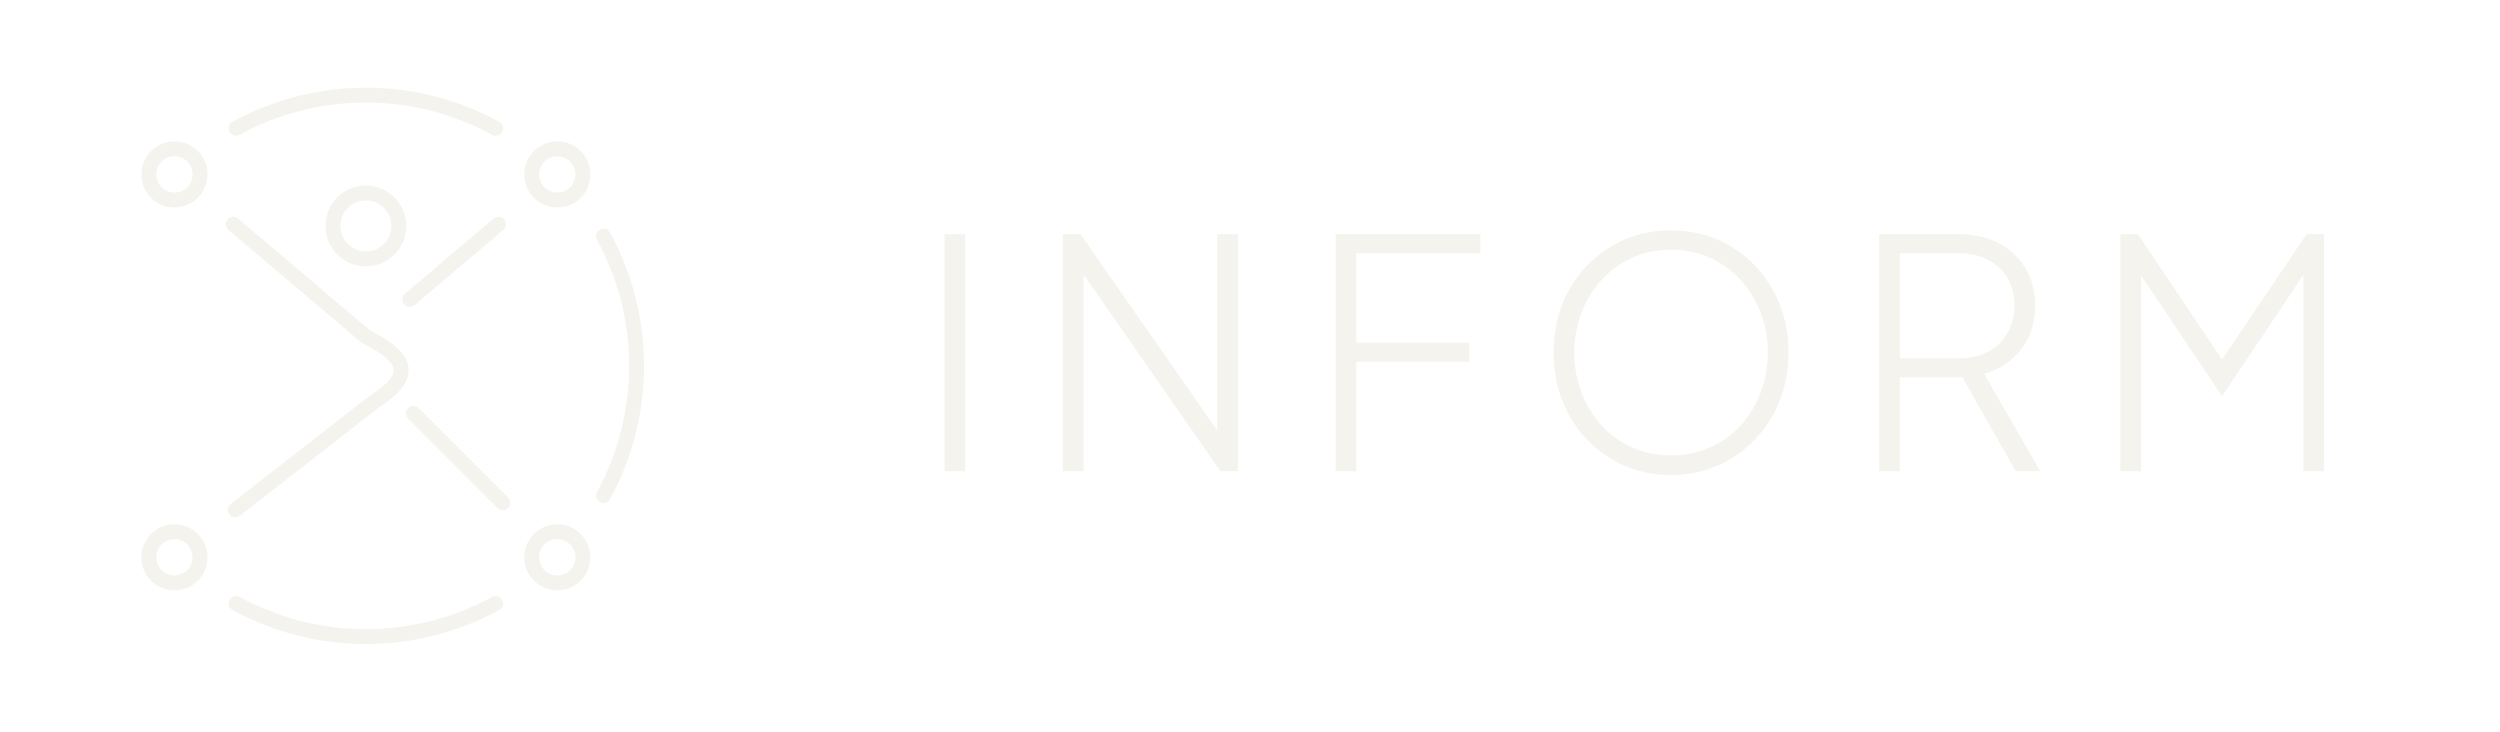
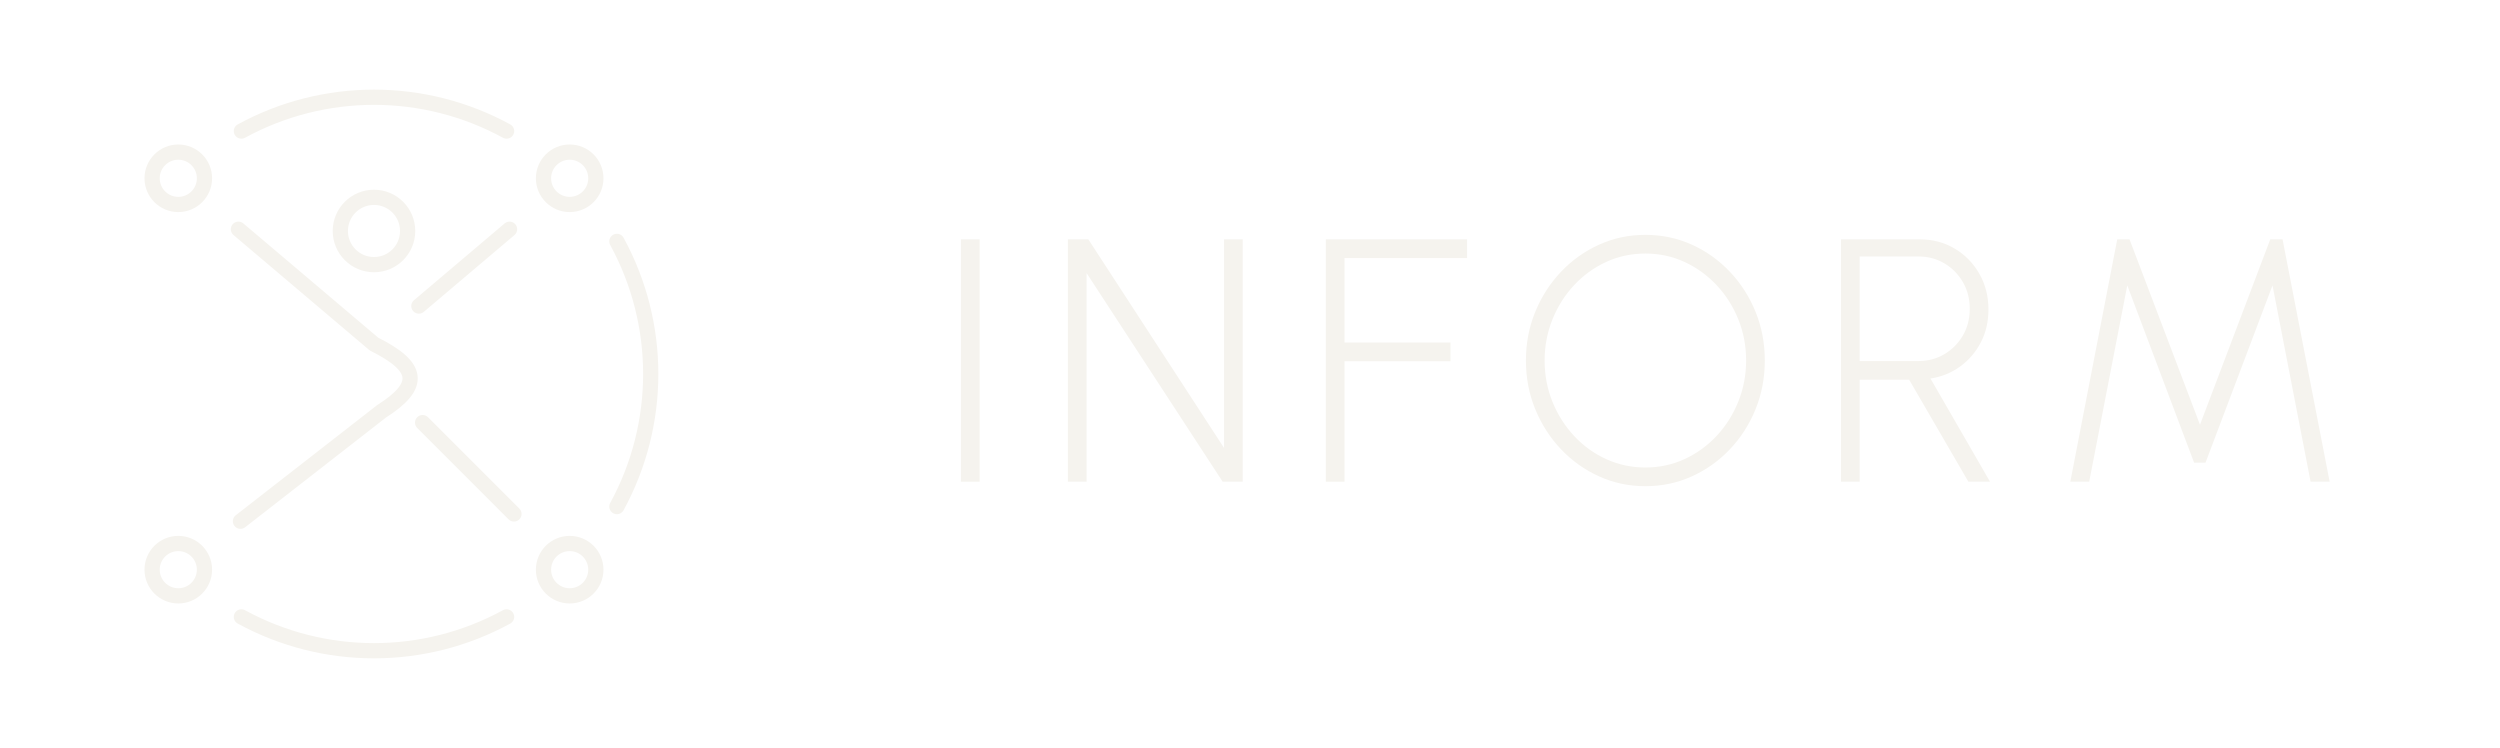
- <svg xmlns="http://www.w3.org/2000/svg" viewBox="0 0 341.661 100" role="img" aria-label="INFORM">
+ <svg xmlns="http://www.w3.org/2000/svg" viewBox="0 0 334.239 100" role="img" aria-label="INFORM">
  <g transform="translate(5 5) scale(.5)">
    <g fill="none" stroke="#F5F3EE" stroke-width="4.071" stroke-linecap="round" stroke-linejoin="round">
      <path d="M 54.543 25.048 A 74 74 0 0 1 125.457 25.048" />
      <path d="M 154.952 54.543 A 74 74 0 0 1 154.952 125.457" />
      <path d="M 125.457 154.952 A 74 74 0 0 1 54.543 154.952" />
      <path d="M 53.752 51.294 L 90 82 C 102 88 103 93 92 100 L 54.296 129.376" />
      <path d="M 102 71.835 L 126.248 51.294" />
      <path d="M 103 103 L 127.427 127.427" />
      <circle cx="90" cy="51.764" r="9" />
      <circle cx="37.674" cy="37.674" r="7" />
      <circle cx="142.326" cy="37.674" r="7" />
      <circle cx="142.326" cy="142.326" r="7" />
      <circle cx="37.674" cy="142.326" r="7" />
    </g>
  </g>
  <g transform="translate(125 32) scale(1.35)">
-     <path fill="#F5F3EE" stroke="none" transform="translate(0 24) scale(0.03221477 -0.03221477)" d="M94 0V745H159V0Z" />
-     <path fill="#F5F3EE" stroke="none" transform="translate(11.98389 24) scale(0.03221477 -0.03221477)" d="M94 0V745H149L600 98H579V745H644V0H589L136 651H159V0Z" />
-     <path fill="#F5F3EE" stroke="none" transform="translate(39.59195 24) scale(0.03221477 -0.03221477)" d="M94 0V745H549V685H159V404H514V344H159V0Z" />
-     <path fill="#F5F3EE" stroke="none" transform="translate(62.36779 24) scale(0.03221477 -0.03221477)" d="M441 -12Q364 -12 297.0 16.5Q230 45 179.5 96.5Q129 148 100.5 218.5Q72 289 72 373Q72 458 100.5 528.0Q129 598 180.0 649.5Q231 701 297.5 729.0Q364 757 441 757Q517 757 584.0 729.0Q651 701 701.5 649.5Q752 598 781.0 527.5Q810 457 810 373Q810 289 781.0 218.5Q752 148 701.5 96.5Q651 45 584.0 16.5Q517 -12 441 -12ZM441 50Q508 50 564.0 75.0Q620 100 660.5 145.0Q701 190 723.0 248.5Q745 307 745 373Q745 438 723.0 496.5Q701 555 660.5 600.0Q620 645 564.5 670.5Q509 696 441 696Q373 696 317.5 670.5Q262 645 221.5 600.0Q181 555 159.0 496.5Q137 438 137 373Q137 307 159.0 248.5Q181 190 221.5 145.0Q262 100 318.0 75.0Q374 50 441 50Z" />
-     <path fill="#F5F3EE" stroke="none" transform="translate(94.61477 24) scale(0.03221477 -0.03221477)" d="M94 0V745H344Q415 745 469.0 717.0Q523 689 553.5 638.0Q584 587 584 520Q584 440 540.5 383.5Q497 327 424 306L600 0H523L338 326L392 295H159V0ZM159 355H346Q397 355 436.0 375.5Q475 396 497.0 433.5Q519 471 519 521Q519 571 497.0 607.5Q475 644 436.0 664.5Q397 685 346 685H159Z" />
-     <path fill="#F5F3EE" stroke="none" transform="translate(119.0336 24) scale(0.03221477 -0.03221477)" d="M94 0V745H149L427 331H400L679 745H734V0H669V650L685 641L415 238H412L142 641L159 650V0Z" />
+     <path fill="#F5F3EE" stroke="none" transform="translate(0 24) scale(0.01714286 -0.01714286)" d="M150 0V1400H258V0Z" />
+     <path fill="#F5F3EE" stroke="none" transform="translate(11.10857 24) scale(0.01714286 -0.01714286)" d="M120 0V1400H238L1022 195V1400H1130V0H1014L228 1205V0Z" />
+     <path fill="#F5F3EE" stroke="none" transform="translate(36.65143 24) scale(0.01714286 -0.01714286)" d="M120 0V1400H936V1292H228V804H840V696H228V0Z" />
+     <path fill="#F5F3EE" stroke="none" transform="translate(57.15429 24) scale(0.01714286 -0.01714286)" d="M770 -26Q628 -26 503.0 30.5Q378 87 283.0 187.0Q188 287 134.0 418.5Q80 550 80 700Q80 850 134.0 981.5Q188 1113 283.0 1213.0Q378 1313 503.0 1369.5Q628 1426 770 1426Q913 1426 1038.0 1369.5Q1163 1313 1258.0 1213.0Q1353 1113 1406.5 981.5Q1460 850 1460 700Q1460 550 1406.5 418.5Q1353 287 1258.0 187.0Q1163 87 1038.0 30.5Q913 -26 770 -26ZM770 82Q892 82 997.5 131.0Q1103 180 1182.5 265.5Q1262 351 1307.0 463.0Q1352 575 1352 700Q1352 827 1306.5 939.0Q1261 1051 1181.0 1136.0Q1101 1221 996.0 1269.5Q891 1318 770 1318Q648 1318 542.5 1269.0Q437 1220 357.5 1134.5Q278 1049 233.0 937.0Q188 825 188 700Q188 573 233.5 461.0Q279 349 359.0 263.5Q439 178 544.5 130.0Q650 82 770 82Z" />
+     <path fill="#F5F3EE" stroke="none" transform="translate(87.66857 24) scale(0.01714286 -0.01714286)" d="M120 0V1400H576Q687 1400 777.0 1346.5Q867 1293 919.5 1201.0Q972 1109 972 995Q972 889 927.5 804.0Q883 719 807.0 664.5Q731 610 637 596L981 0H856L514 589H228V0ZM228 697H569Q650 697 717.0 736.5Q784 776 824.0 844.0Q864 912 864 999Q864 1085 824.0 1153.5Q784 1222 717.0 1261.5Q650 1301 569 1301H228Z" />
+     <path fill="#F5F3EE" stroke="none" transform="translate(110.3829 24) scale(0.01714286 -0.01714286)" d="M120 0 391 1400H462L869 329L1275 1400H1346L1618 0H1508L1288 1134L901 110H835L449 1134L229 0Z" />
  </g>
</svg>
